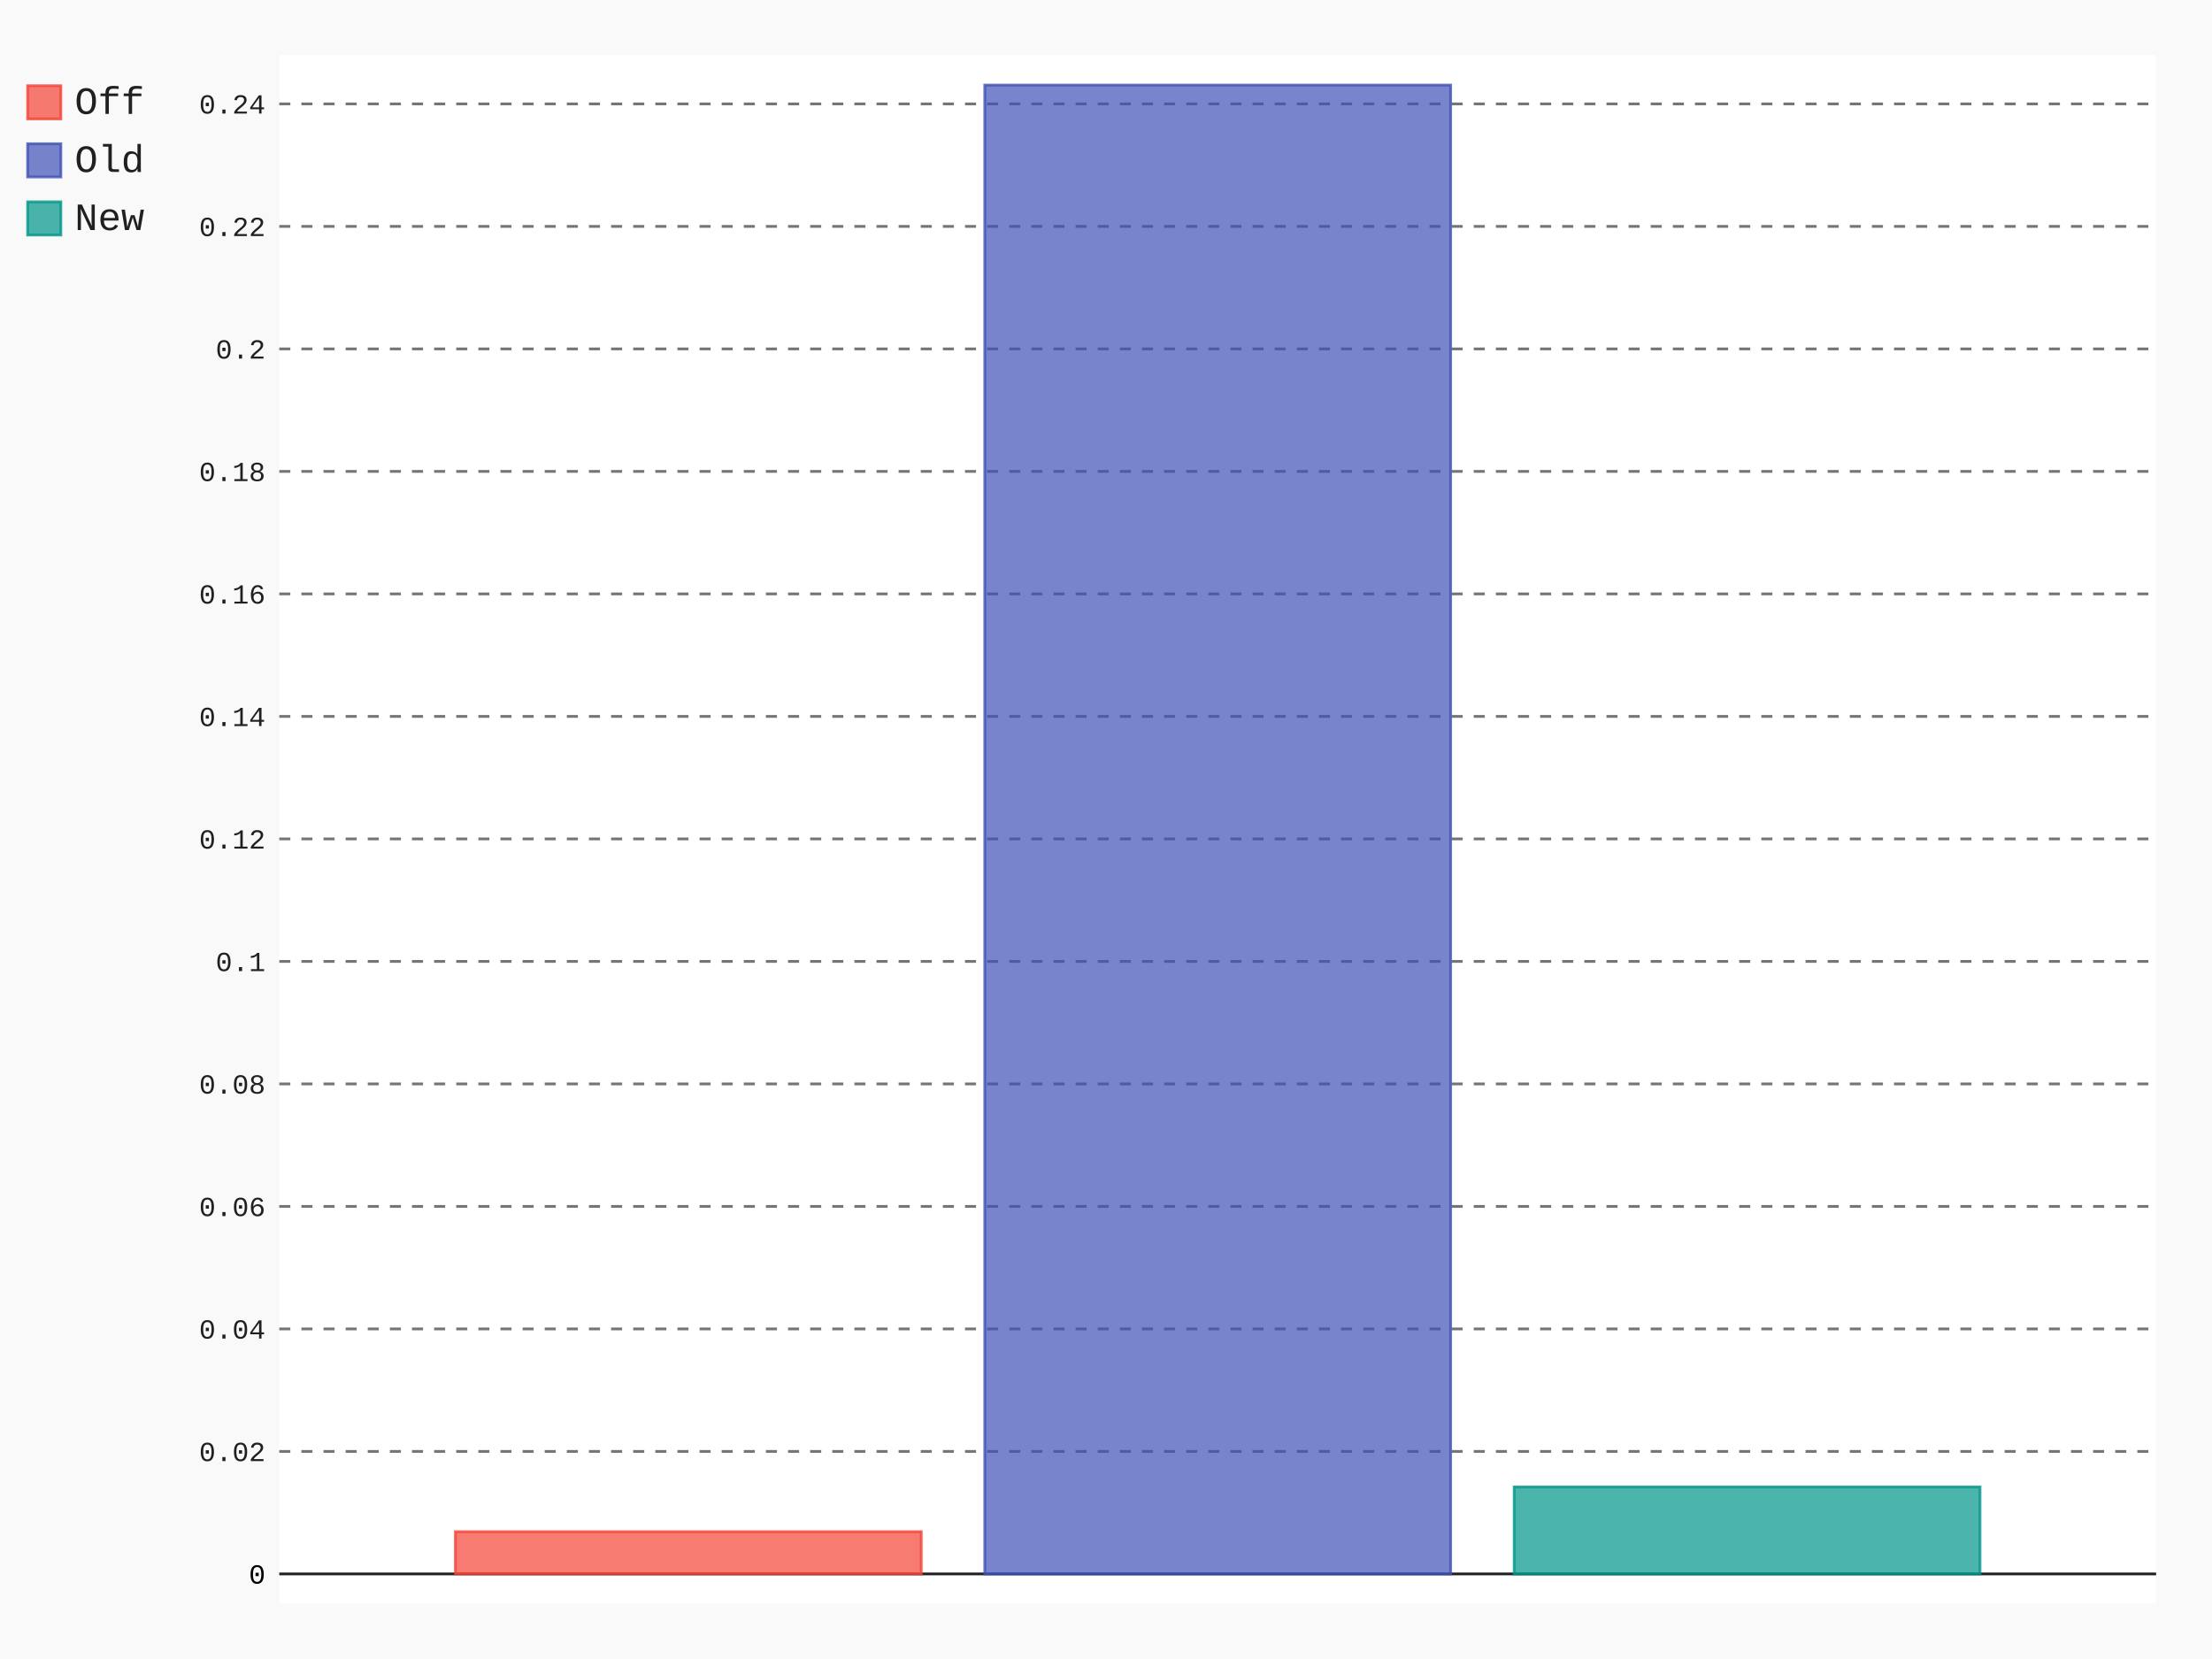
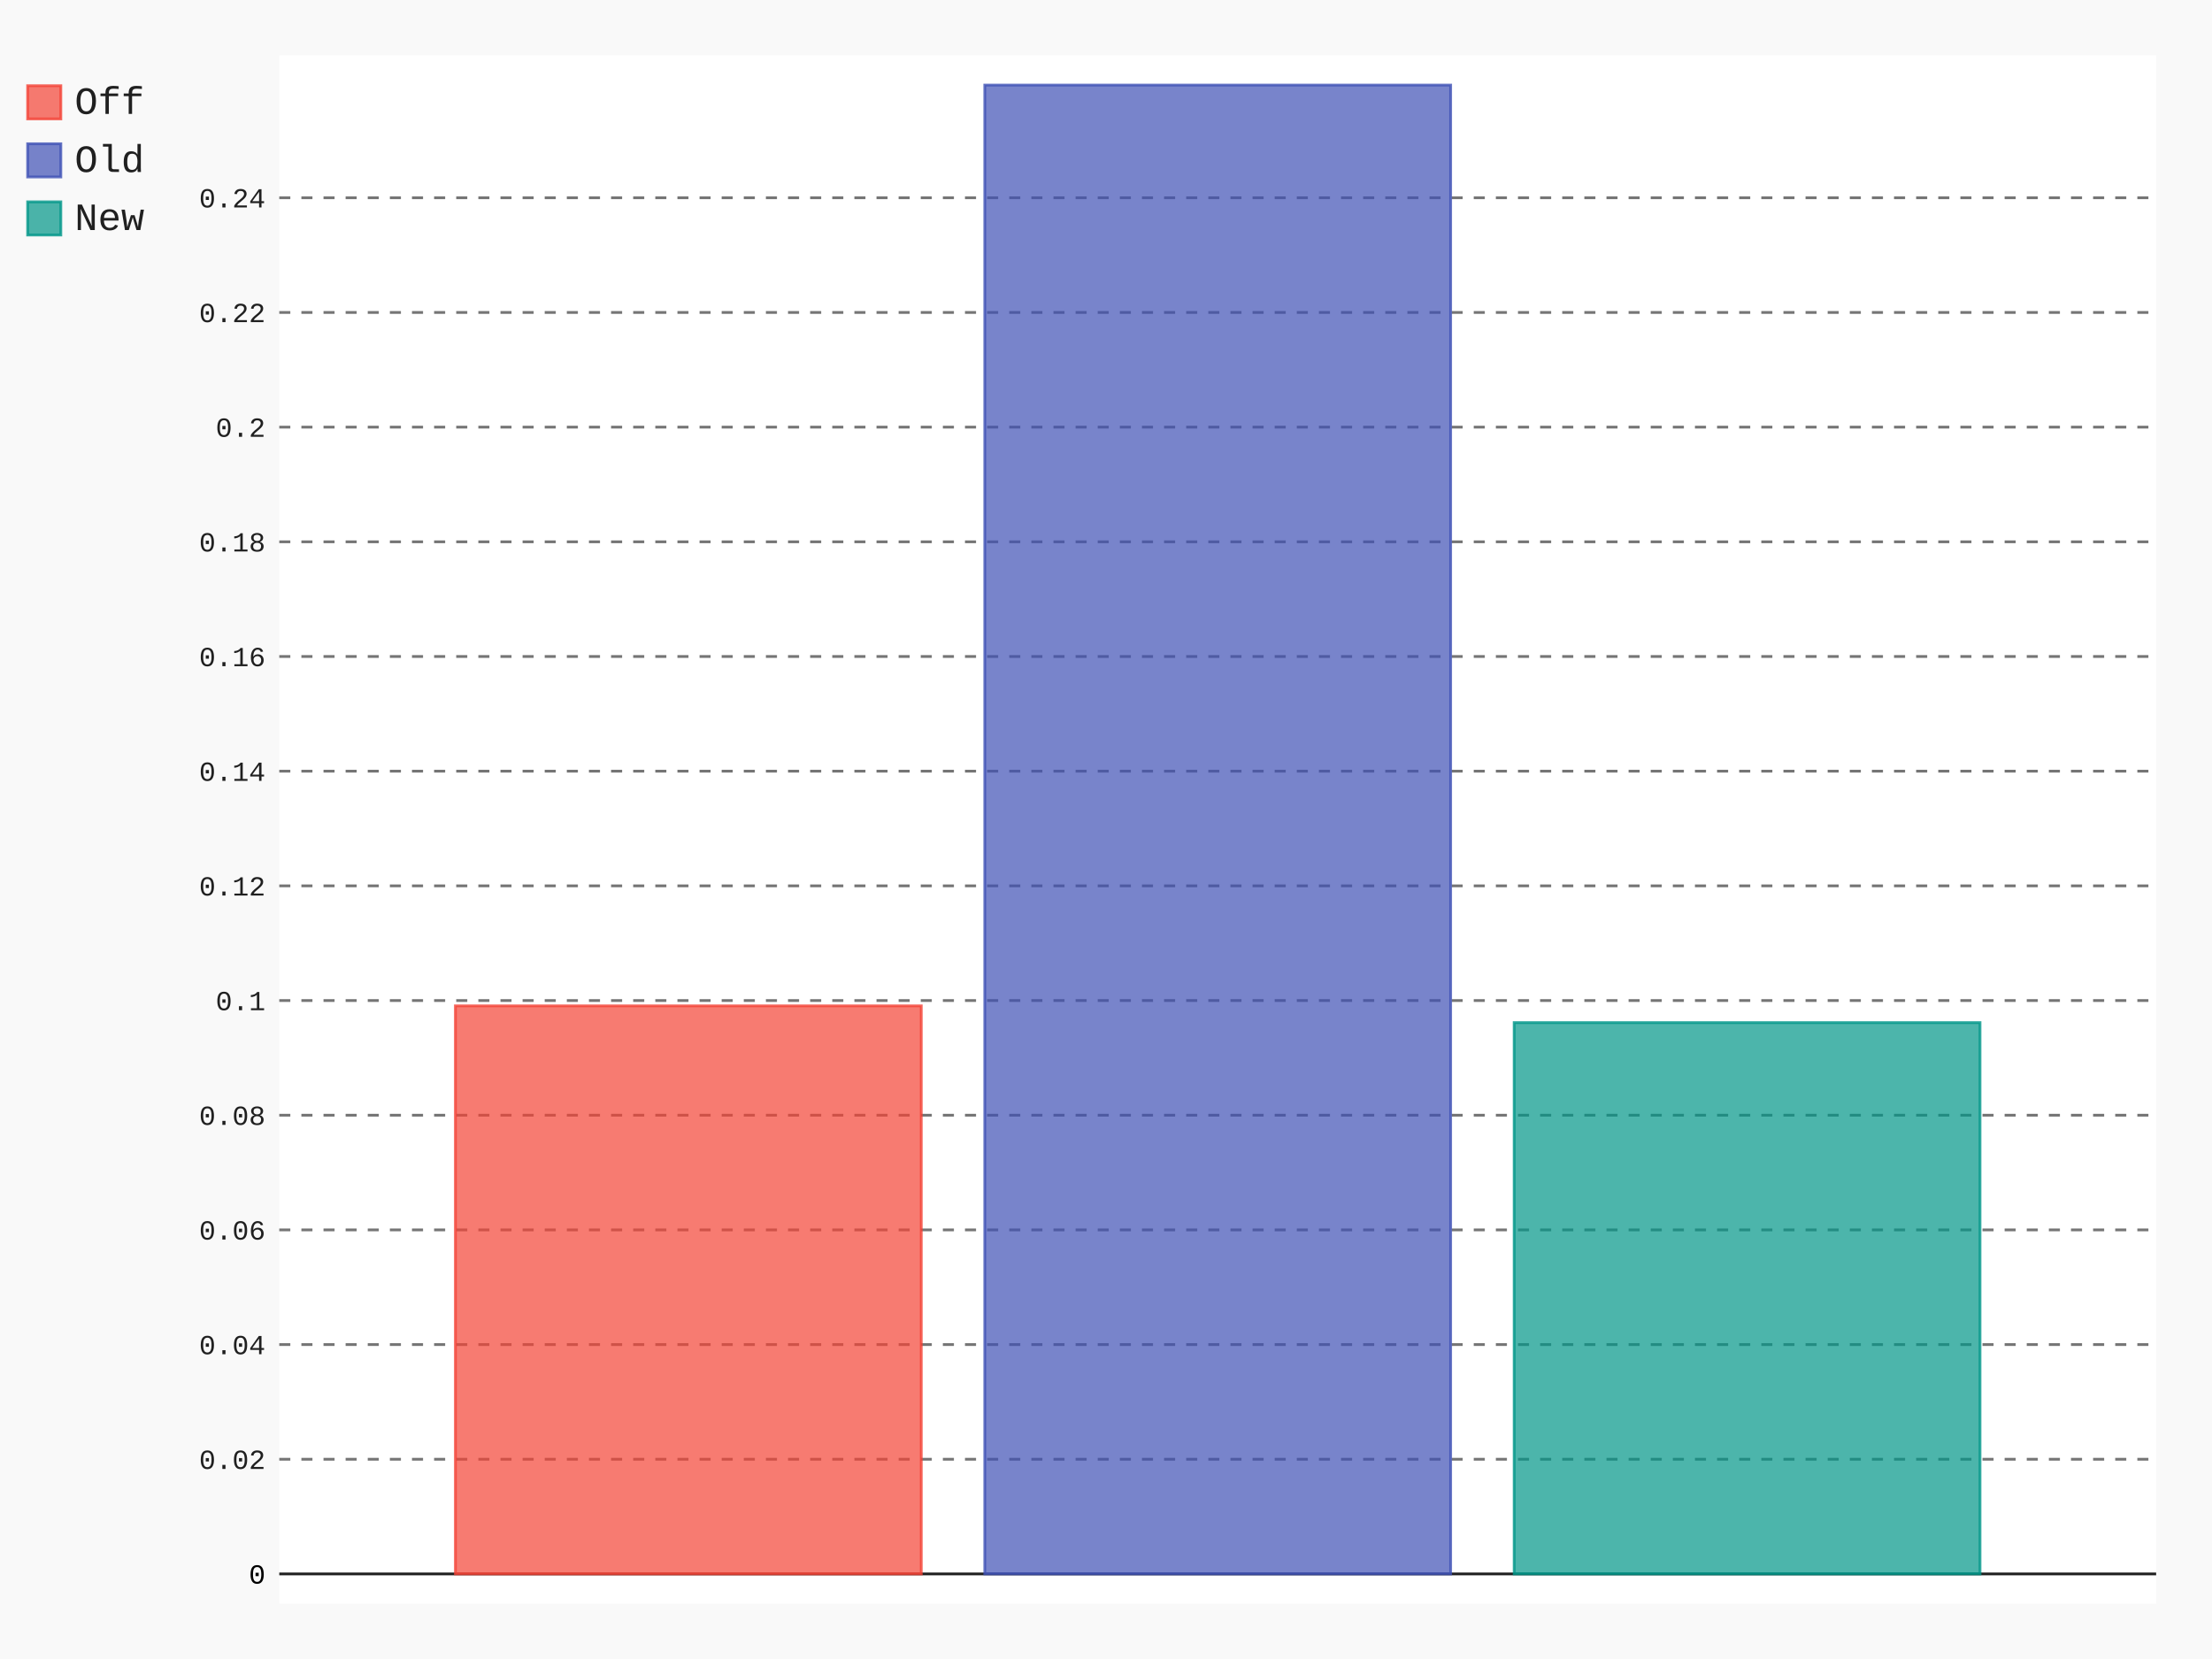
- <svg xmlns="http://www.w3.org/2000/svg" id="chart-21173722-a3c4-4401-95b1-1037387f891d" class="pygal-chart" viewBox="0 0 800 600">
+ <svg xmlns="http://www.w3.org/2000/svg" id="chart-4114f8db-8c0e-447a-82e8-1633ebb9bbf1" class="pygal-chart" viewBox="0 0 800 600">
  <defs>
-     <style type="text/css">#chart-21173722-a3c4-4401-95b1-1037387f891d{-webkit-user-select:none;-webkit-font-smoothing:antialiased;font-family:Consolas,"Liberation Mono",Menlo,Courier,monospace}#chart-21173722-a3c4-4401-95b1-1037387f891d .title{font-family:Consolas,"Liberation Mono",Menlo,Courier,monospace;font-size:16px}#chart-21173722-a3c4-4401-95b1-1037387f891d .legends .legend text{font-family:Consolas,"Liberation Mono",Menlo,Courier,monospace;font-size:14px}#chart-21173722-a3c4-4401-95b1-1037387f891d .axis text{font-family:Consolas,"Liberation Mono",Menlo,Courier,monospace;font-size:10px}#chart-21173722-a3c4-4401-95b1-1037387f891d .axis text.major{font-family:Consolas,"Liberation Mono",Menlo,Courier,monospace;font-size:10px}#chart-21173722-a3c4-4401-95b1-1037387f891d .text-overlay text.value{font-family:Consolas,"Liberation Mono",Menlo,Courier,monospace;font-size:16px}#chart-21173722-a3c4-4401-95b1-1037387f891d .text-overlay text.label{font-family:Consolas,"Liberation Mono",Menlo,Courier,monospace;font-size:10px}#chart-21173722-a3c4-4401-95b1-1037387f891d .tooltip{font-family:Consolas,"Liberation Mono",Menlo,Courier,monospace;font-size:14px}#chart-21173722-a3c4-4401-95b1-1037387f891d text.no_data{font-family:Consolas,"Liberation Mono",Menlo,Courier,monospace;font-size:64px}
- #chart-21173722-a3c4-4401-95b1-1037387f891d{background-color:rgba(249,249,249,1)}#chart-21173722-a3c4-4401-95b1-1037387f891d path,#chart-21173722-a3c4-4401-95b1-1037387f891d line,#chart-21173722-a3c4-4401-95b1-1037387f891d rect,#chart-21173722-a3c4-4401-95b1-1037387f891d circle{-webkit-transition:150ms;-moz-transition:150ms;transition:150ms}#chart-21173722-a3c4-4401-95b1-1037387f891d .graph &gt; .background{fill:rgba(249,249,249,1)}#chart-21173722-a3c4-4401-95b1-1037387f891d .plot &gt; .background{fill:rgba(255,255,255,1)}#chart-21173722-a3c4-4401-95b1-1037387f891d .graph{fill:rgba(0,0,0,.87)}#chart-21173722-a3c4-4401-95b1-1037387f891d text.no_data{fill:rgba(0,0,0,1)}#chart-21173722-a3c4-4401-95b1-1037387f891d .title{fill:rgba(0,0,0,1)}#chart-21173722-a3c4-4401-95b1-1037387f891d .legends .legend text{fill:rgba(0,0,0,.87)}#chart-21173722-a3c4-4401-95b1-1037387f891d .legends .legend:hover text{fill:rgba(0,0,0,1)}#chart-21173722-a3c4-4401-95b1-1037387f891d .axis .line{stroke:rgba(0,0,0,1)}#chart-21173722-a3c4-4401-95b1-1037387f891d .axis .guide.line{stroke:rgba(0,0,0,.54)}#chart-21173722-a3c4-4401-95b1-1037387f891d .axis .major.line{stroke:rgba(0,0,0,.87)}#chart-21173722-a3c4-4401-95b1-1037387f891d .axis text.major{fill:rgba(0,0,0,1)}#chart-21173722-a3c4-4401-95b1-1037387f891d .axis.y .guides:hover .guide.line,#chart-21173722-a3c4-4401-95b1-1037387f891d .line-graph .axis.x .guides:hover .guide.line,#chart-21173722-a3c4-4401-95b1-1037387f891d .stackedline-graph .axis.x .guides:hover .guide.line,#chart-21173722-a3c4-4401-95b1-1037387f891d .xy-graph .axis.x .guides:hover .guide.line{stroke:rgba(0,0,0,1)}#chart-21173722-a3c4-4401-95b1-1037387f891d .axis .guides:hover text{fill:rgba(0,0,0,1)}#chart-21173722-a3c4-4401-95b1-1037387f891d .reactive{fill-opacity:.7;stroke-opacity:.8}#chart-21173722-a3c4-4401-95b1-1037387f891d .ci{stroke:rgba(0,0,0,.87)}#chart-21173722-a3c4-4401-95b1-1037387f891d .reactive.active,#chart-21173722-a3c4-4401-95b1-1037387f891d .active .reactive{fill-opacity:.8;stroke-opacity:.9;stroke-width:4}#chart-21173722-a3c4-4401-95b1-1037387f891d .ci .reactive.active{stroke-width:1.5}#chart-21173722-a3c4-4401-95b1-1037387f891d .series text{fill:rgba(0,0,0,1)}#chart-21173722-a3c4-4401-95b1-1037387f891d .tooltip rect{fill:rgba(255,255,255,1);stroke:rgba(0,0,0,1);-webkit-transition:opacity 150ms;-moz-transition:opacity 150ms;transition:opacity 150ms}#chart-21173722-a3c4-4401-95b1-1037387f891d .tooltip .label{fill:rgba(0,0,0,.87)}#chart-21173722-a3c4-4401-95b1-1037387f891d .tooltip .label{fill:rgba(0,0,0,.87)}#chart-21173722-a3c4-4401-95b1-1037387f891d .tooltip .legend{font-size:.8em;fill:rgba(0,0,0,.54)}#chart-21173722-a3c4-4401-95b1-1037387f891d .tooltip .x_label{font-size:.6em;fill:rgba(0,0,0,1)}#chart-21173722-a3c4-4401-95b1-1037387f891d .tooltip .xlink{font-size:.5em;text-decoration:underline}#chart-21173722-a3c4-4401-95b1-1037387f891d .tooltip .value{font-size:1.5em}#chart-21173722-a3c4-4401-95b1-1037387f891d .bound{font-size:.5em}#chart-21173722-a3c4-4401-95b1-1037387f891d .max-value{font-size:.75em;fill:rgba(0,0,0,.54)}#chart-21173722-a3c4-4401-95b1-1037387f891d .map-element{fill:rgba(255,255,255,1);stroke:rgba(0,0,0,.54) !important}#chart-21173722-a3c4-4401-95b1-1037387f891d .map-element .reactive{fill-opacity:inherit;stroke-opacity:inherit}#chart-21173722-a3c4-4401-95b1-1037387f891d .color-0,#chart-21173722-a3c4-4401-95b1-1037387f891d .color-0 a:visited{stroke:#F44336;fill:#F44336}#chart-21173722-a3c4-4401-95b1-1037387f891d .color-1,#chart-21173722-a3c4-4401-95b1-1037387f891d .color-1 a:visited{stroke:#3F51B5;fill:#3F51B5}#chart-21173722-a3c4-4401-95b1-1037387f891d .color-2,#chart-21173722-a3c4-4401-95b1-1037387f891d .color-2 a:visited{stroke:#009688;fill:#009688}#chart-21173722-a3c4-4401-95b1-1037387f891d .text-overlay .color-0 text{fill:black}#chart-21173722-a3c4-4401-95b1-1037387f891d .text-overlay .color-1 text{fill:black}#chart-21173722-a3c4-4401-95b1-1037387f891d .text-overlay .color-2 text{fill:black}
- #chart-21173722-a3c4-4401-95b1-1037387f891d text.no_data{text-anchor:middle}#chart-21173722-a3c4-4401-95b1-1037387f891d .guide.line{fill:none}#chart-21173722-a3c4-4401-95b1-1037387f891d .centered{text-anchor:middle}#chart-21173722-a3c4-4401-95b1-1037387f891d .title{text-anchor:middle}#chart-21173722-a3c4-4401-95b1-1037387f891d .legends .legend text{fill-opacity:1}#chart-21173722-a3c4-4401-95b1-1037387f891d .axis.x text{text-anchor:middle}#chart-21173722-a3c4-4401-95b1-1037387f891d .axis.x:not(.web) text[transform]{text-anchor:start}#chart-21173722-a3c4-4401-95b1-1037387f891d .axis.x:not(.web) text[transform].backwards{text-anchor:end}#chart-21173722-a3c4-4401-95b1-1037387f891d .axis.y text{text-anchor:end}#chart-21173722-a3c4-4401-95b1-1037387f891d .axis.y text[transform].backwards{text-anchor:start}#chart-21173722-a3c4-4401-95b1-1037387f891d .axis.y2 text{text-anchor:start}#chart-21173722-a3c4-4401-95b1-1037387f891d .axis.y2 text[transform].backwards{text-anchor:end}#chart-21173722-a3c4-4401-95b1-1037387f891d .axis .guide.line{stroke-dasharray:4,4}#chart-21173722-a3c4-4401-95b1-1037387f891d .axis .major.guide.line{stroke-dasharray:6,6}#chart-21173722-a3c4-4401-95b1-1037387f891d .horizontal .axis.y .guide.line,#chart-21173722-a3c4-4401-95b1-1037387f891d .horizontal .axis.y2 .guide.line,#chart-21173722-a3c4-4401-95b1-1037387f891d .vertical .axis.x .guide.line{opacity:0}#chart-21173722-a3c4-4401-95b1-1037387f891d .horizontal .axis.always_show .guide.line,#chart-21173722-a3c4-4401-95b1-1037387f891d .vertical .axis.always_show .guide.line{opacity:1 !important}#chart-21173722-a3c4-4401-95b1-1037387f891d .axis.y .guides:hover .guide.line,#chart-21173722-a3c4-4401-95b1-1037387f891d .axis.y2 .guides:hover .guide.line,#chart-21173722-a3c4-4401-95b1-1037387f891d .axis.x .guides:hover .guide.line{opacity:1}#chart-21173722-a3c4-4401-95b1-1037387f891d .axis .guides:hover text{opacity:1}#chart-21173722-a3c4-4401-95b1-1037387f891d .nofill{fill:none}#chart-21173722-a3c4-4401-95b1-1037387f891d .subtle-fill{fill-opacity:.2}#chart-21173722-a3c4-4401-95b1-1037387f891d .dot{stroke-width:1px;fill-opacity:1}#chart-21173722-a3c4-4401-95b1-1037387f891d .dot.active{stroke-width:5px}#chart-21173722-a3c4-4401-95b1-1037387f891d .dot.negative{fill:transparent}#chart-21173722-a3c4-4401-95b1-1037387f891d text,#chart-21173722-a3c4-4401-95b1-1037387f891d tspan{stroke:none !important}#chart-21173722-a3c4-4401-95b1-1037387f891d .series text.active{opacity:1}#chart-21173722-a3c4-4401-95b1-1037387f891d .tooltip rect{fill-opacity:.95;stroke-width:.5}#chart-21173722-a3c4-4401-95b1-1037387f891d .tooltip text{fill-opacity:1}#chart-21173722-a3c4-4401-95b1-1037387f891d .showable{visibility:hidden}#chart-21173722-a3c4-4401-95b1-1037387f891d .showable.shown{visibility:visible}#chart-21173722-a3c4-4401-95b1-1037387f891d .gauge-background{fill:rgba(229,229,229,1);stroke:none}#chart-21173722-a3c4-4401-95b1-1037387f891d .bg-lines{stroke:rgba(249,249,249,1);stroke-width:2px}</style>
+     <style type="text/css">#chart-4114f8db-8c0e-447a-82e8-1633ebb9bbf1{-webkit-user-select:none;-webkit-font-smoothing:antialiased;font-family:Consolas,"Liberation Mono",Menlo,Courier,monospace}#chart-4114f8db-8c0e-447a-82e8-1633ebb9bbf1 .title{font-family:Consolas,"Liberation Mono",Menlo,Courier,monospace;font-size:16px}#chart-4114f8db-8c0e-447a-82e8-1633ebb9bbf1 .legends .legend text{font-family:Consolas,"Liberation Mono",Menlo,Courier,monospace;font-size:14px}#chart-4114f8db-8c0e-447a-82e8-1633ebb9bbf1 .axis text{font-family:Consolas,"Liberation Mono",Menlo,Courier,monospace;font-size:10px}#chart-4114f8db-8c0e-447a-82e8-1633ebb9bbf1 .axis text.major{font-family:Consolas,"Liberation Mono",Menlo,Courier,monospace;font-size:10px}#chart-4114f8db-8c0e-447a-82e8-1633ebb9bbf1 .text-overlay text.value{font-family:Consolas,"Liberation Mono",Menlo,Courier,monospace;font-size:16px}#chart-4114f8db-8c0e-447a-82e8-1633ebb9bbf1 .text-overlay text.label{font-family:Consolas,"Liberation Mono",Menlo,Courier,monospace;font-size:10px}#chart-4114f8db-8c0e-447a-82e8-1633ebb9bbf1 .tooltip{font-family:Consolas,"Liberation Mono",Menlo,Courier,monospace;font-size:14px}#chart-4114f8db-8c0e-447a-82e8-1633ebb9bbf1 text.no_data{font-family:Consolas,"Liberation Mono",Menlo,Courier,monospace;font-size:64px}
+ #chart-4114f8db-8c0e-447a-82e8-1633ebb9bbf1{background-color:rgba(249,249,249,1)}#chart-4114f8db-8c0e-447a-82e8-1633ebb9bbf1 path,#chart-4114f8db-8c0e-447a-82e8-1633ebb9bbf1 line,#chart-4114f8db-8c0e-447a-82e8-1633ebb9bbf1 rect,#chart-4114f8db-8c0e-447a-82e8-1633ebb9bbf1 circle{-webkit-transition:150ms;-moz-transition:150ms;transition:150ms}#chart-4114f8db-8c0e-447a-82e8-1633ebb9bbf1 .graph &gt; .background{fill:rgba(249,249,249,1)}#chart-4114f8db-8c0e-447a-82e8-1633ebb9bbf1 .plot &gt; .background{fill:rgba(255,255,255,1)}#chart-4114f8db-8c0e-447a-82e8-1633ebb9bbf1 .graph{fill:rgba(0,0,0,.87)}#chart-4114f8db-8c0e-447a-82e8-1633ebb9bbf1 text.no_data{fill:rgba(0,0,0,1)}#chart-4114f8db-8c0e-447a-82e8-1633ebb9bbf1 .title{fill:rgba(0,0,0,1)}#chart-4114f8db-8c0e-447a-82e8-1633ebb9bbf1 .legends .legend text{fill:rgba(0,0,0,.87)}#chart-4114f8db-8c0e-447a-82e8-1633ebb9bbf1 .legends .legend:hover text{fill:rgba(0,0,0,1)}#chart-4114f8db-8c0e-447a-82e8-1633ebb9bbf1 .axis .line{stroke:rgba(0,0,0,1)}#chart-4114f8db-8c0e-447a-82e8-1633ebb9bbf1 .axis .guide.line{stroke:rgba(0,0,0,.54)}#chart-4114f8db-8c0e-447a-82e8-1633ebb9bbf1 .axis .major.line{stroke:rgba(0,0,0,.87)}#chart-4114f8db-8c0e-447a-82e8-1633ebb9bbf1 .axis text.major{fill:rgba(0,0,0,1)}#chart-4114f8db-8c0e-447a-82e8-1633ebb9bbf1 .axis.y .guides:hover .guide.line,#chart-4114f8db-8c0e-447a-82e8-1633ebb9bbf1 .line-graph .axis.x .guides:hover .guide.line,#chart-4114f8db-8c0e-447a-82e8-1633ebb9bbf1 .stackedline-graph .axis.x .guides:hover .guide.line,#chart-4114f8db-8c0e-447a-82e8-1633ebb9bbf1 .xy-graph .axis.x .guides:hover .guide.line{stroke:rgba(0,0,0,1)}#chart-4114f8db-8c0e-447a-82e8-1633ebb9bbf1 .axis .guides:hover text{fill:rgba(0,0,0,1)}#chart-4114f8db-8c0e-447a-82e8-1633ebb9bbf1 .reactive{fill-opacity:.7;stroke-opacity:.8}#chart-4114f8db-8c0e-447a-82e8-1633ebb9bbf1 .ci{stroke:rgba(0,0,0,.87)}#chart-4114f8db-8c0e-447a-82e8-1633ebb9bbf1 .reactive.active,#chart-4114f8db-8c0e-447a-82e8-1633ebb9bbf1 .active .reactive{fill-opacity:.8;stroke-opacity:.9;stroke-width:4}#chart-4114f8db-8c0e-447a-82e8-1633ebb9bbf1 .ci .reactive.active{stroke-width:1.5}#chart-4114f8db-8c0e-447a-82e8-1633ebb9bbf1 .series text{fill:rgba(0,0,0,1)}#chart-4114f8db-8c0e-447a-82e8-1633ebb9bbf1 .tooltip rect{fill:rgba(255,255,255,1);stroke:rgba(0,0,0,1);-webkit-transition:opacity 150ms;-moz-transition:opacity 150ms;transition:opacity 150ms}#chart-4114f8db-8c0e-447a-82e8-1633ebb9bbf1 .tooltip .label{fill:rgba(0,0,0,.87)}#chart-4114f8db-8c0e-447a-82e8-1633ebb9bbf1 .tooltip .label{fill:rgba(0,0,0,.87)}#chart-4114f8db-8c0e-447a-82e8-1633ebb9bbf1 .tooltip .legend{font-size:.8em;fill:rgba(0,0,0,.54)}#chart-4114f8db-8c0e-447a-82e8-1633ebb9bbf1 .tooltip .x_label{font-size:.6em;fill:rgba(0,0,0,1)}#chart-4114f8db-8c0e-447a-82e8-1633ebb9bbf1 .tooltip .xlink{font-size:.5em;text-decoration:underline}#chart-4114f8db-8c0e-447a-82e8-1633ebb9bbf1 .tooltip .value{font-size:1.5em}#chart-4114f8db-8c0e-447a-82e8-1633ebb9bbf1 .bound{font-size:.5em}#chart-4114f8db-8c0e-447a-82e8-1633ebb9bbf1 .max-value{font-size:.75em;fill:rgba(0,0,0,.54)}#chart-4114f8db-8c0e-447a-82e8-1633ebb9bbf1 .map-element{fill:rgba(255,255,255,1);stroke:rgba(0,0,0,.54) !important}#chart-4114f8db-8c0e-447a-82e8-1633ebb9bbf1 .map-element .reactive{fill-opacity:inherit;stroke-opacity:inherit}#chart-4114f8db-8c0e-447a-82e8-1633ebb9bbf1 .color-0,#chart-4114f8db-8c0e-447a-82e8-1633ebb9bbf1 .color-0 a:visited{stroke:#F44336;fill:#F44336}#chart-4114f8db-8c0e-447a-82e8-1633ebb9bbf1 .color-1,#chart-4114f8db-8c0e-447a-82e8-1633ebb9bbf1 .color-1 a:visited{stroke:#3F51B5;fill:#3F51B5}#chart-4114f8db-8c0e-447a-82e8-1633ebb9bbf1 .color-2,#chart-4114f8db-8c0e-447a-82e8-1633ebb9bbf1 .color-2 a:visited{stroke:#009688;fill:#009688}#chart-4114f8db-8c0e-447a-82e8-1633ebb9bbf1 .text-overlay .color-0 text{fill:black}#chart-4114f8db-8c0e-447a-82e8-1633ebb9bbf1 .text-overlay .color-1 text{fill:black}#chart-4114f8db-8c0e-447a-82e8-1633ebb9bbf1 .text-overlay .color-2 text{fill:black}
+ #chart-4114f8db-8c0e-447a-82e8-1633ebb9bbf1 text.no_data{text-anchor:middle}#chart-4114f8db-8c0e-447a-82e8-1633ebb9bbf1 .guide.line{fill:none}#chart-4114f8db-8c0e-447a-82e8-1633ebb9bbf1 .centered{text-anchor:middle}#chart-4114f8db-8c0e-447a-82e8-1633ebb9bbf1 .title{text-anchor:middle}#chart-4114f8db-8c0e-447a-82e8-1633ebb9bbf1 .legends .legend text{fill-opacity:1}#chart-4114f8db-8c0e-447a-82e8-1633ebb9bbf1 .axis.x text{text-anchor:middle}#chart-4114f8db-8c0e-447a-82e8-1633ebb9bbf1 .axis.x:not(.web) text[transform]{text-anchor:start}#chart-4114f8db-8c0e-447a-82e8-1633ebb9bbf1 .axis.x:not(.web) text[transform].backwards{text-anchor:end}#chart-4114f8db-8c0e-447a-82e8-1633ebb9bbf1 .axis.y text{text-anchor:end}#chart-4114f8db-8c0e-447a-82e8-1633ebb9bbf1 .axis.y text[transform].backwards{text-anchor:start}#chart-4114f8db-8c0e-447a-82e8-1633ebb9bbf1 .axis.y2 text{text-anchor:start}#chart-4114f8db-8c0e-447a-82e8-1633ebb9bbf1 .axis.y2 text[transform].backwards{text-anchor:end}#chart-4114f8db-8c0e-447a-82e8-1633ebb9bbf1 .axis .guide.line{stroke-dasharray:4,4}#chart-4114f8db-8c0e-447a-82e8-1633ebb9bbf1 .axis .major.guide.line{stroke-dasharray:6,6}#chart-4114f8db-8c0e-447a-82e8-1633ebb9bbf1 .horizontal .axis.y .guide.line,#chart-4114f8db-8c0e-447a-82e8-1633ebb9bbf1 .horizontal .axis.y2 .guide.line,#chart-4114f8db-8c0e-447a-82e8-1633ebb9bbf1 .vertical .axis.x .guide.line{opacity:0}#chart-4114f8db-8c0e-447a-82e8-1633ebb9bbf1 .horizontal .axis.always_show .guide.line,#chart-4114f8db-8c0e-447a-82e8-1633ebb9bbf1 .vertical .axis.always_show .guide.line{opacity:1 !important}#chart-4114f8db-8c0e-447a-82e8-1633ebb9bbf1 .axis.y .guides:hover .guide.line,#chart-4114f8db-8c0e-447a-82e8-1633ebb9bbf1 .axis.y2 .guides:hover .guide.line,#chart-4114f8db-8c0e-447a-82e8-1633ebb9bbf1 .axis.x .guides:hover .guide.line{opacity:1}#chart-4114f8db-8c0e-447a-82e8-1633ebb9bbf1 .axis .guides:hover text{opacity:1}#chart-4114f8db-8c0e-447a-82e8-1633ebb9bbf1 .nofill{fill:none}#chart-4114f8db-8c0e-447a-82e8-1633ebb9bbf1 .subtle-fill{fill-opacity:.2}#chart-4114f8db-8c0e-447a-82e8-1633ebb9bbf1 .dot{stroke-width:1px;fill-opacity:1}#chart-4114f8db-8c0e-447a-82e8-1633ebb9bbf1 .dot.active{stroke-width:5px}#chart-4114f8db-8c0e-447a-82e8-1633ebb9bbf1 .dot.negative{fill:transparent}#chart-4114f8db-8c0e-447a-82e8-1633ebb9bbf1 text,#chart-4114f8db-8c0e-447a-82e8-1633ebb9bbf1 tspan{stroke:none !important}#chart-4114f8db-8c0e-447a-82e8-1633ebb9bbf1 .series text.active{opacity:1}#chart-4114f8db-8c0e-447a-82e8-1633ebb9bbf1 .tooltip rect{fill-opacity:.95;stroke-width:.5}#chart-4114f8db-8c0e-447a-82e8-1633ebb9bbf1 .tooltip text{fill-opacity:1}#chart-4114f8db-8c0e-447a-82e8-1633ebb9bbf1 .showable{visibility:hidden}#chart-4114f8db-8c0e-447a-82e8-1633ebb9bbf1 .showable.shown{visibility:visible}#chart-4114f8db-8c0e-447a-82e8-1633ebb9bbf1 .gauge-background{fill:rgba(229,229,229,1);stroke:none}#chart-4114f8db-8c0e-447a-82e8-1633ebb9bbf1 .bg-lines{stroke:rgba(249,249,249,1);stroke-width:2px}</style>
  </defs>
  <g class="graph bar-graph vertical">
    <rect x="0" y="0" width="800" height="600" class="background" />
    <g transform="translate(101, 20)" class="plot">
      <rect x="0" y="0" width="678.8" height="560" class="background" />
      <g class="axis y always_show">
        <g class="guides">
          <path d="M0 549.231 h678.8" class="axis major line" />
          <text x="-5" y="552.731" class="major">0</text>
        </g>
        <g class="guides">
-           <path d="M0 504.926 h678.8" class="guide line" />
-           <text x="-5" y="508.426" class="">0.02</text>
+           <path d="M0 507.756 h678.8" class="guide line" />
+           <text x="-5" y="511.256" class="">0.02</text>
        </g>
        <g class="guides">
-           <path d="M0 460.622 h678.8" class="guide line" />
-           <text x="-5" y="464.122" class="">0.04</text>
+           <path d="M0 466.28 h678.8" class="guide line" />
+           <text x="-5" y="469.78" class="">0.04</text>
        </g>
        <g class="guides">
-           <path d="M0 416.317 h678.8" class="guide line" />
-           <text x="-5" y="419.817" class="">0.06</text>
+           <path d="M0 424.805 h678.8" class="guide line" />
+           <text x="-5" y="428.305" class="">0.06</text>
        </g>
        <g class="guides">
-           <path d="M0 372.012 h678.8" class="guide line" />
-           <text x="-5" y="375.512" class="">0.08</text>
+           <path d="M0 383.33 h678.8" class="guide line" />
+           <text x="-5" y="386.83" class="">0.08</text>
        </g>
        <g class="guides">
-           <path d="M0 327.708 h678.8" class="guide line" />
-           <text x="-5" y="331.208" class="">0.1</text>
+           <path d="M0 341.855 h678.8" class="guide line" />
+           <text x="-5" y="345.355" class="">0.1</text>
        </g>
        <g class="guides">
-           <path d="M0 283.403 h678.8" class="guide line" />
-           <text x="-5" y="286.903" class="">0.12</text>
+           <path d="M0 300.38 h678.8" class="guide line" />
+           <text x="-5" y="303.88" class="">0.12</text>
        </g>
        <g class="guides">
-           <path d="M0 239.099 h678.8" class="guide line" />
-           <text x="-5" y="242.599" class="">0.14</text>
+           <path d="M0 258.905 h678.8" class="guide line" />
+           <text x="-5" y="262.405" class="">0.14</text>
        </g>
        <g class="guides">
-           <path d="M0 194.794 h678.8" class="guide line" />
-           <text x="-5" y="198.294" class="">0.16</text>
+           <path d="M0 217.43 h678.8" class="guide line" />
+           <text x="-5" y="220.93" class="">0.16</text>
        </g>
        <g class="guides">
-           <path d="M0 150.489 h678.8" class="guide line" />
-           <text x="-5" y="153.989" class="">0.18</text>
+           <path d="M0 175.954 h678.8" class="guide line" />
+           <text x="-5" y="179.454" class="">0.18</text>
        </g>
        <g class="guides">
-           <path d="M0 106.185 h678.8" class="guide line" />
-           <text x="-5" y="109.685" class="">0.2</text>
+           <path d="M0 134.479 h678.8" class="guide line" />
+           <text x="-5" y="137.979" class="">0.2</text>
        </g>
        <g class="guides">
-           <path d="M0 61.88 h678.8" class="guide line" />
-           <text x="-5" y="65.38" class="">0.22</text>
+           <path d="M0 93.004 h678.8" class="guide line" />
+           <text x="-5" y="96.504" class="">0.22</text>
        </g>
        <g class="guides">
-           <path d="M0 17.576 h678.8" class="guide line" />
-           <text x="-5" y="21.076" class="">0.24</text>
+           <path d="M0 51.529 h678.8" class="guide line" />
+           <text x="-5" y="55.029" class="">0.24</text>
        </g>
      </g>
      <g class="series serie-0 color-0">
        <g class="bars">
          <g class="bar">
-             <rect x="63.703" y="533.946" rx="0" ry="0" width="168.482" height="15.285" class="rect reactive tooltip-trigger" />
+             <rect x="63.703" y="343.784" rx="0" ry="0" width="168.482" height="205.447" class="rect reactive tooltip-trigger" />
          </g>
        </g>
      </g>
      <g class="series serie-1 color-1">
        <g class="bars">
          <g class="bar">
            <rect x="255.159" y="10.769" rx="0" ry="0" width="168.482" height="538.462" class="rect reactive tooltip-trigger" />
          </g>
        </g>
      </g>
      <g class="series serie-2 color-2">
        <g class="bars">
          <g class="bar">
-             <rect x="446.616" y="517.78" rx="0" ry="0" width="168.482" height="31.451" class="rect reactive tooltip-trigger" />
+             <rect x="446.616" y="349.834" rx="0" ry="0" width="168.482" height="199.397" class="rect reactive tooltip-trigger" />
          </g>
        </g>
      </g>
    </g>
    <g class="titles" />
    <g transform="translate(101, 20)" class="plot overlay">
      <g class="series serie-0 color-0" />
      <g class="series serie-1 color-1" />
      <g class="series serie-2 color-2" />
    </g>
    <g transform="translate(101, 20)" class="plot text-overlay">
      <g class="series serie-0 color-0" />
      <g class="series serie-1 color-1" />
      <g class="series serie-2 color-2" />
    </g>
    <g transform="translate(101, 20)" class="plot tooltip-overlay">
      <g transform="translate(0 0)" style="opacity: 0" class="tooltip">
        <rect rx="0" ry="0" width="0" height="0" class="tooltip-box" />
        <g class="text" />
      </g>
    </g>
    <g transform="translate(10, 30)" class="legends">
      <g id="activate-serie-0" class="legend reactive activate-serie">
        <rect x="0.0" y="1.0" width="12" height="12" class="color-0 reactive" />
        <text x="17.0" y="11.2">Off</text>
      </g>
      <g id="activate-serie-1" class="legend reactive activate-serie">
        <rect x="0.0" y="22.0" width="12" height="12" class="color-1 reactive" />
        <text x="17.0" y="32.2">Old</text>
      </g>
      <g id="activate-serie-2" class="legend reactive activate-serie">
        <rect x="0.0" y="43.0" width="12" height="12" class="color-2 reactive" />
        <text x="17.0" y="53.2">New</text>
      </g>
    </g>
    <g transform="translate(790, 30)" class="legends" />
  </g>
</svg>
